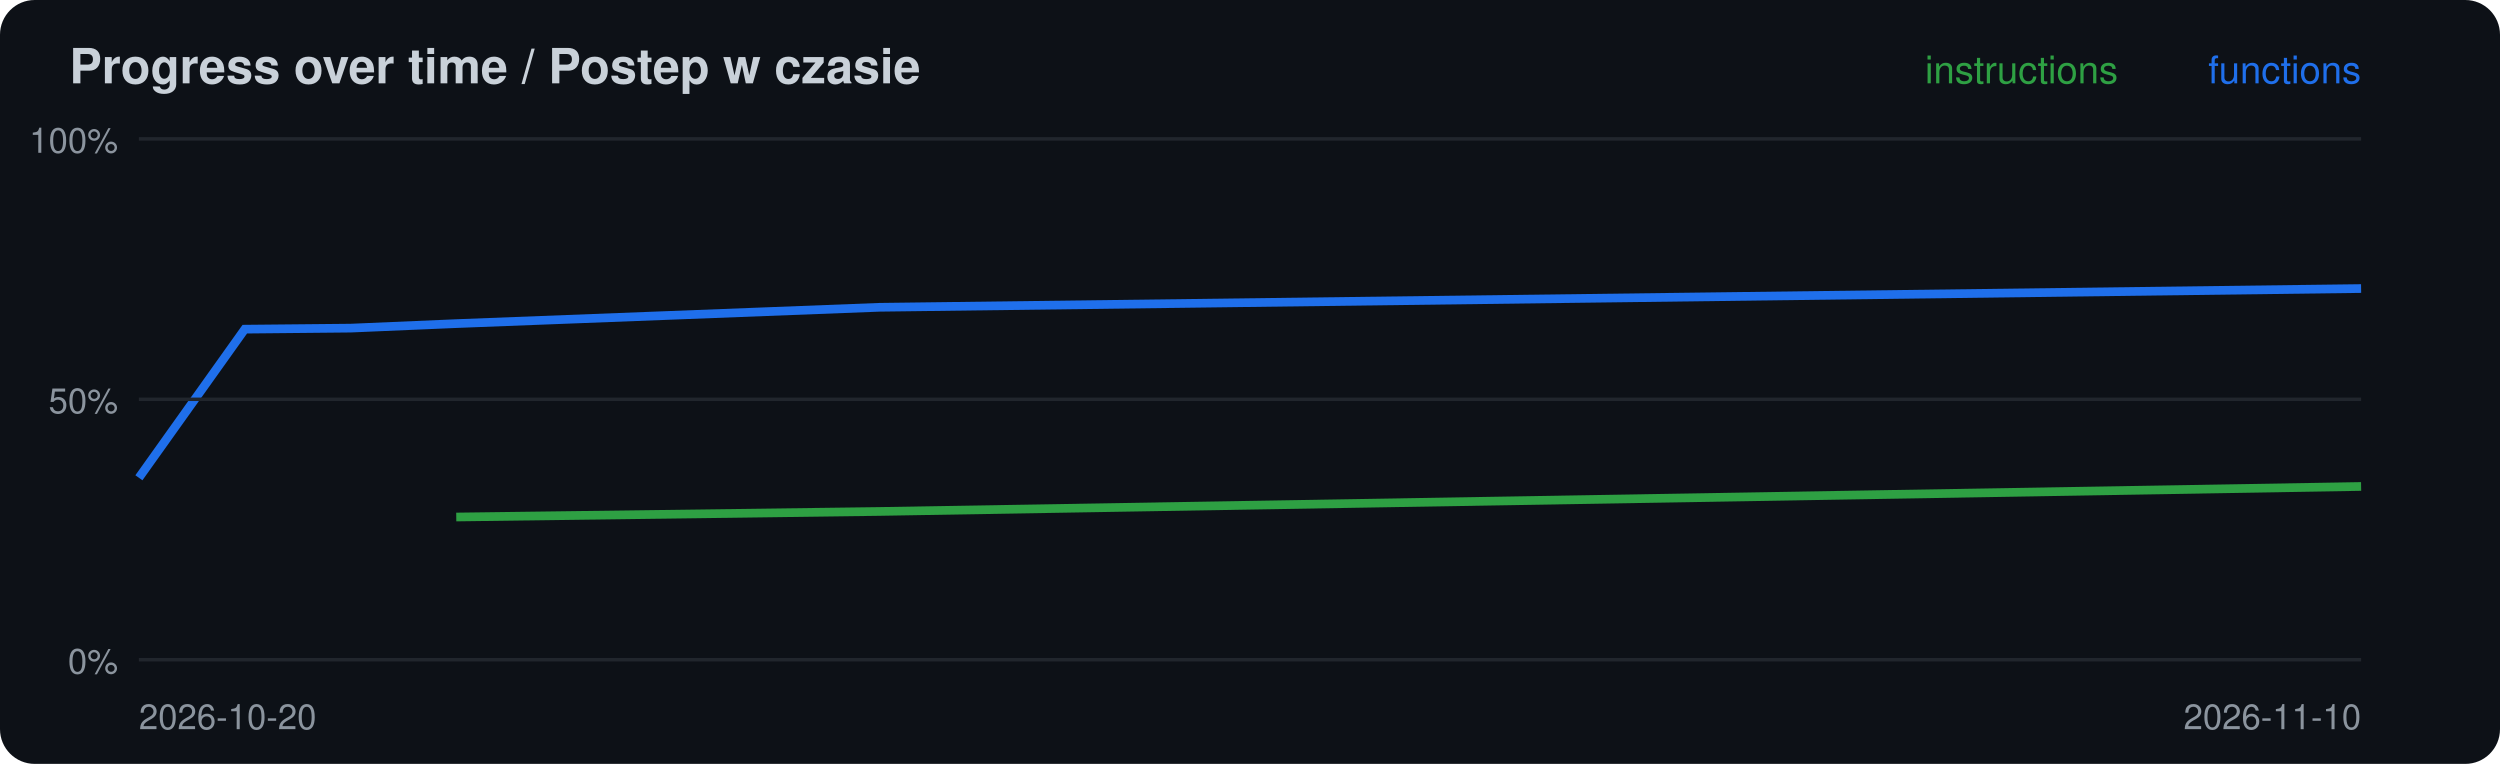
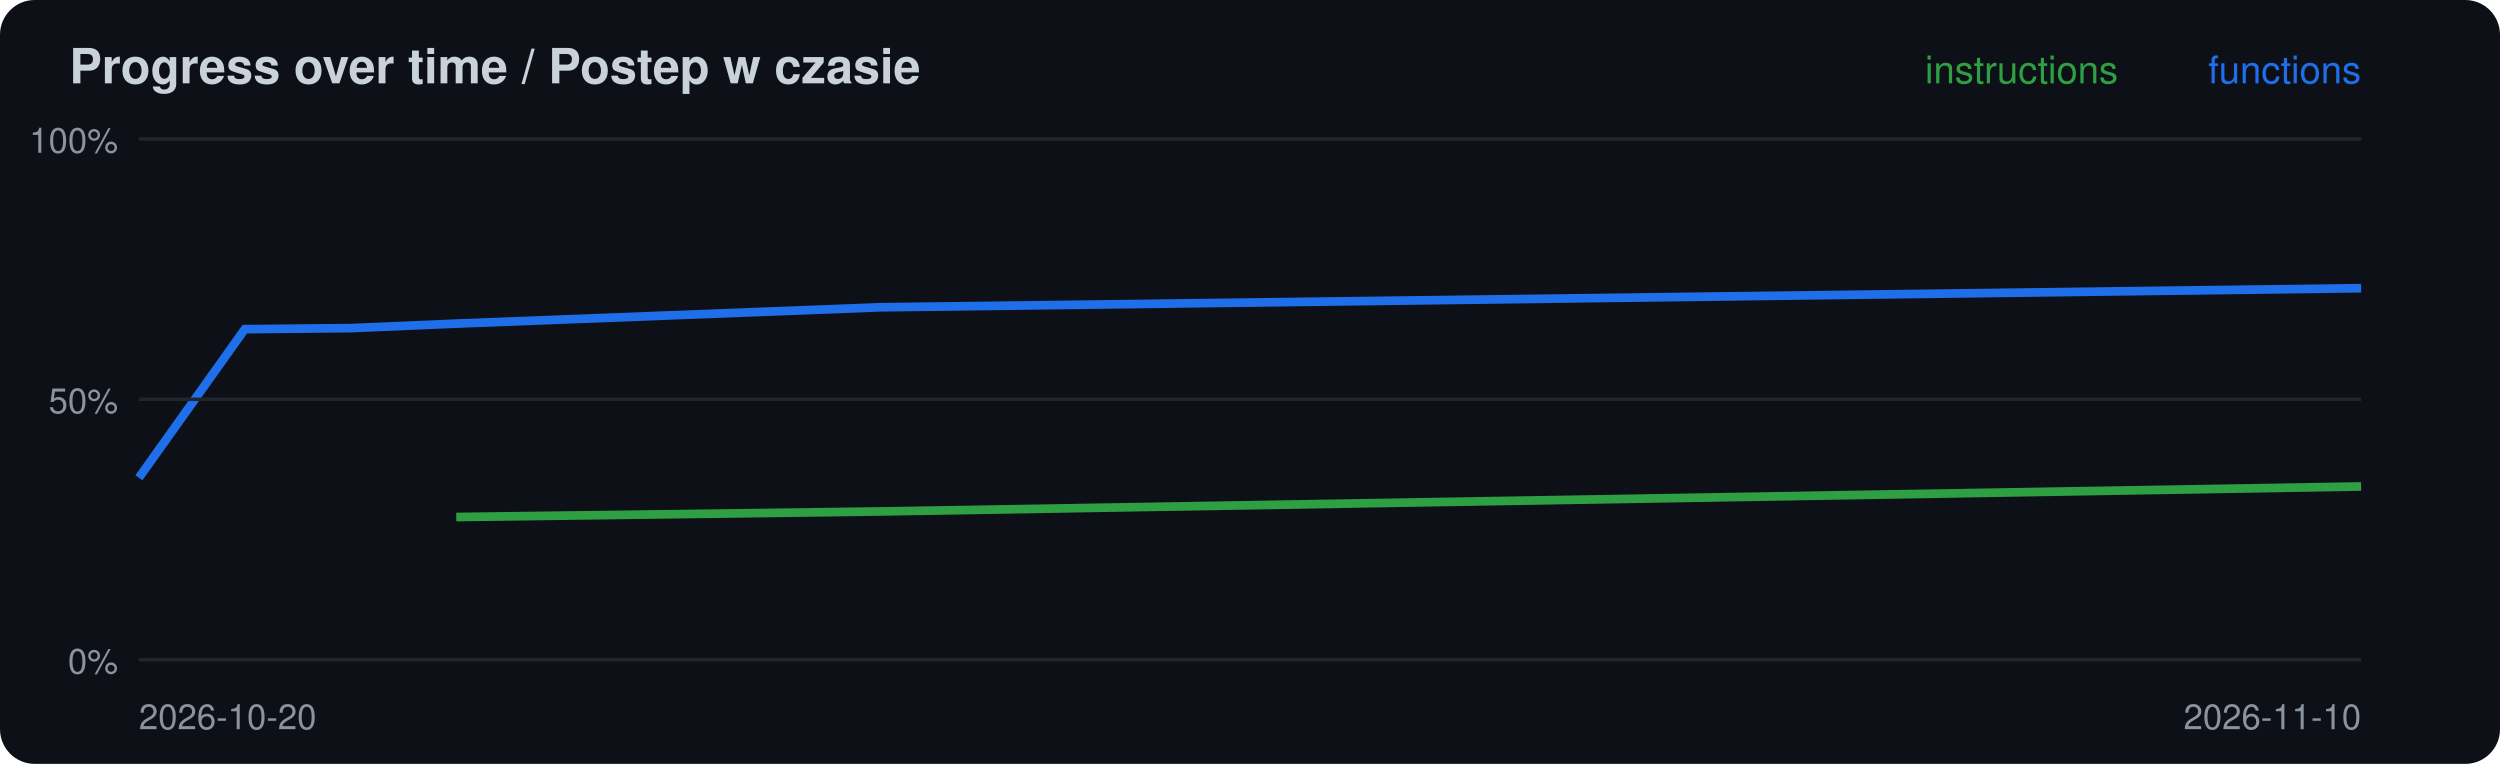
<svg xmlns="http://www.w3.org/2000/svg" width="720" height="220" viewBox="0 0 720 220">
  <rect width="720" height="220" rx="10" fill="#0d1117" />
  <text x="20" y="24" font-family="-apple-system,Segoe UI,Helvetica,Arial,sans-serif" font-size="14" font-weight="600" fill="#c9d1d9">Progress over time / Postep w czasie</text>
  <polyline points="131.4,148.9 253.3,147.3 680.0,140.1" fill="none" stroke="#2ea043" stroke-width="2.5" />
-   <polyline points="40.0,137.6 70.5,94.8 101.0,94.5 131.4,93.2 253.3,88.5 680.0,83.1" fill="none" stroke="#1f6feb" stroke-width="2.5" />
+   <polyline points="40.0,137.6 70.5,94.8 101.0,94.5 131.4,93.2 253.3,88.5 680.0,83.0" fill="none" stroke="#1f6feb" stroke-width="2.5" />
  <line x1="40" x2="680" y1="190.0" y2="190.0" stroke="#21262d" />
  <text x="34" y="194.0" font-family="-apple-system,Segoe UI,Helvetica,Arial,sans-serif" font-size="10" fill="#8b949e" text-anchor="end">0%</text>
  <line x1="40" x2="680" y1="115.0" y2="115.0" stroke="#21262d" />
  <text x="34" y="119.0" font-family="-apple-system,Segoe UI,Helvetica,Arial,sans-serif" font-size="10" fill="#8b949e" text-anchor="end">50%</text>
  <line x1="40" x2="680" y1="40.0" y2="40.0" stroke="#21262d" />
  <text x="34" y="44.0" font-family="-apple-system,Segoe UI,Helvetica,Arial,sans-serif" font-size="10" fill="#8b949e" text-anchor="end">100%</text>
  <text x="40" y="210" font-family="-apple-system,Segoe UI,Helvetica,Arial,sans-serif" font-size="10" fill="#8b949e">2026-10-20</text>
  <text x="680" y="24" font-family="-apple-system,Segoe UI,Helvetica,Arial,sans-serif" font-size="11" fill="#1f6feb" text-anchor="end">functions</text>
  <text x="610" y="24" font-family="-apple-system,Segoe UI,Helvetica,Arial,sans-serif" font-size="11" fill="#2ea043" text-anchor="end">instructions</text>
  <text x="680" y="210" font-family="-apple-system,Segoe UI,Helvetica,Arial,sans-serif" font-size="10" fill="#8b949e" text-anchor="end">2026-11-10</text>
</svg>
